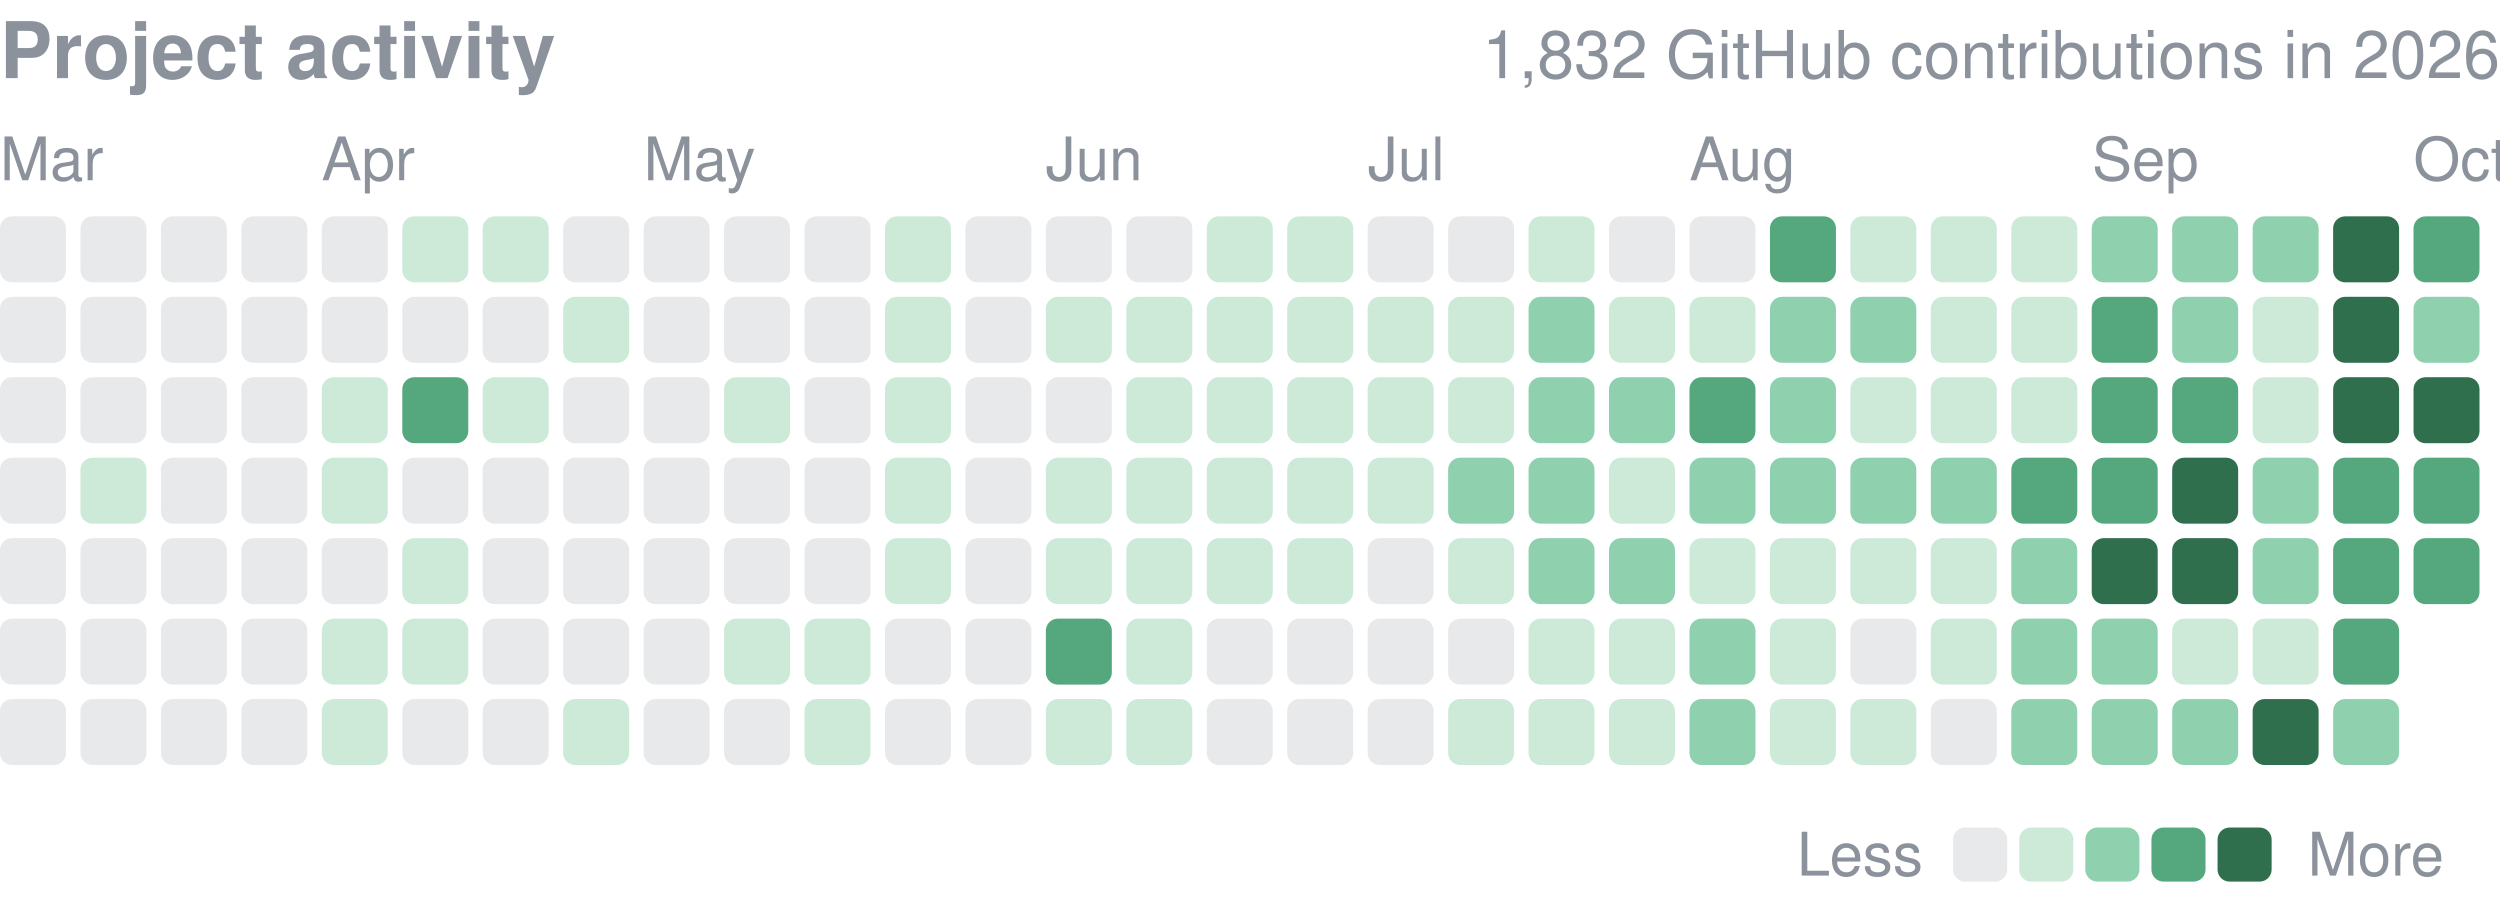
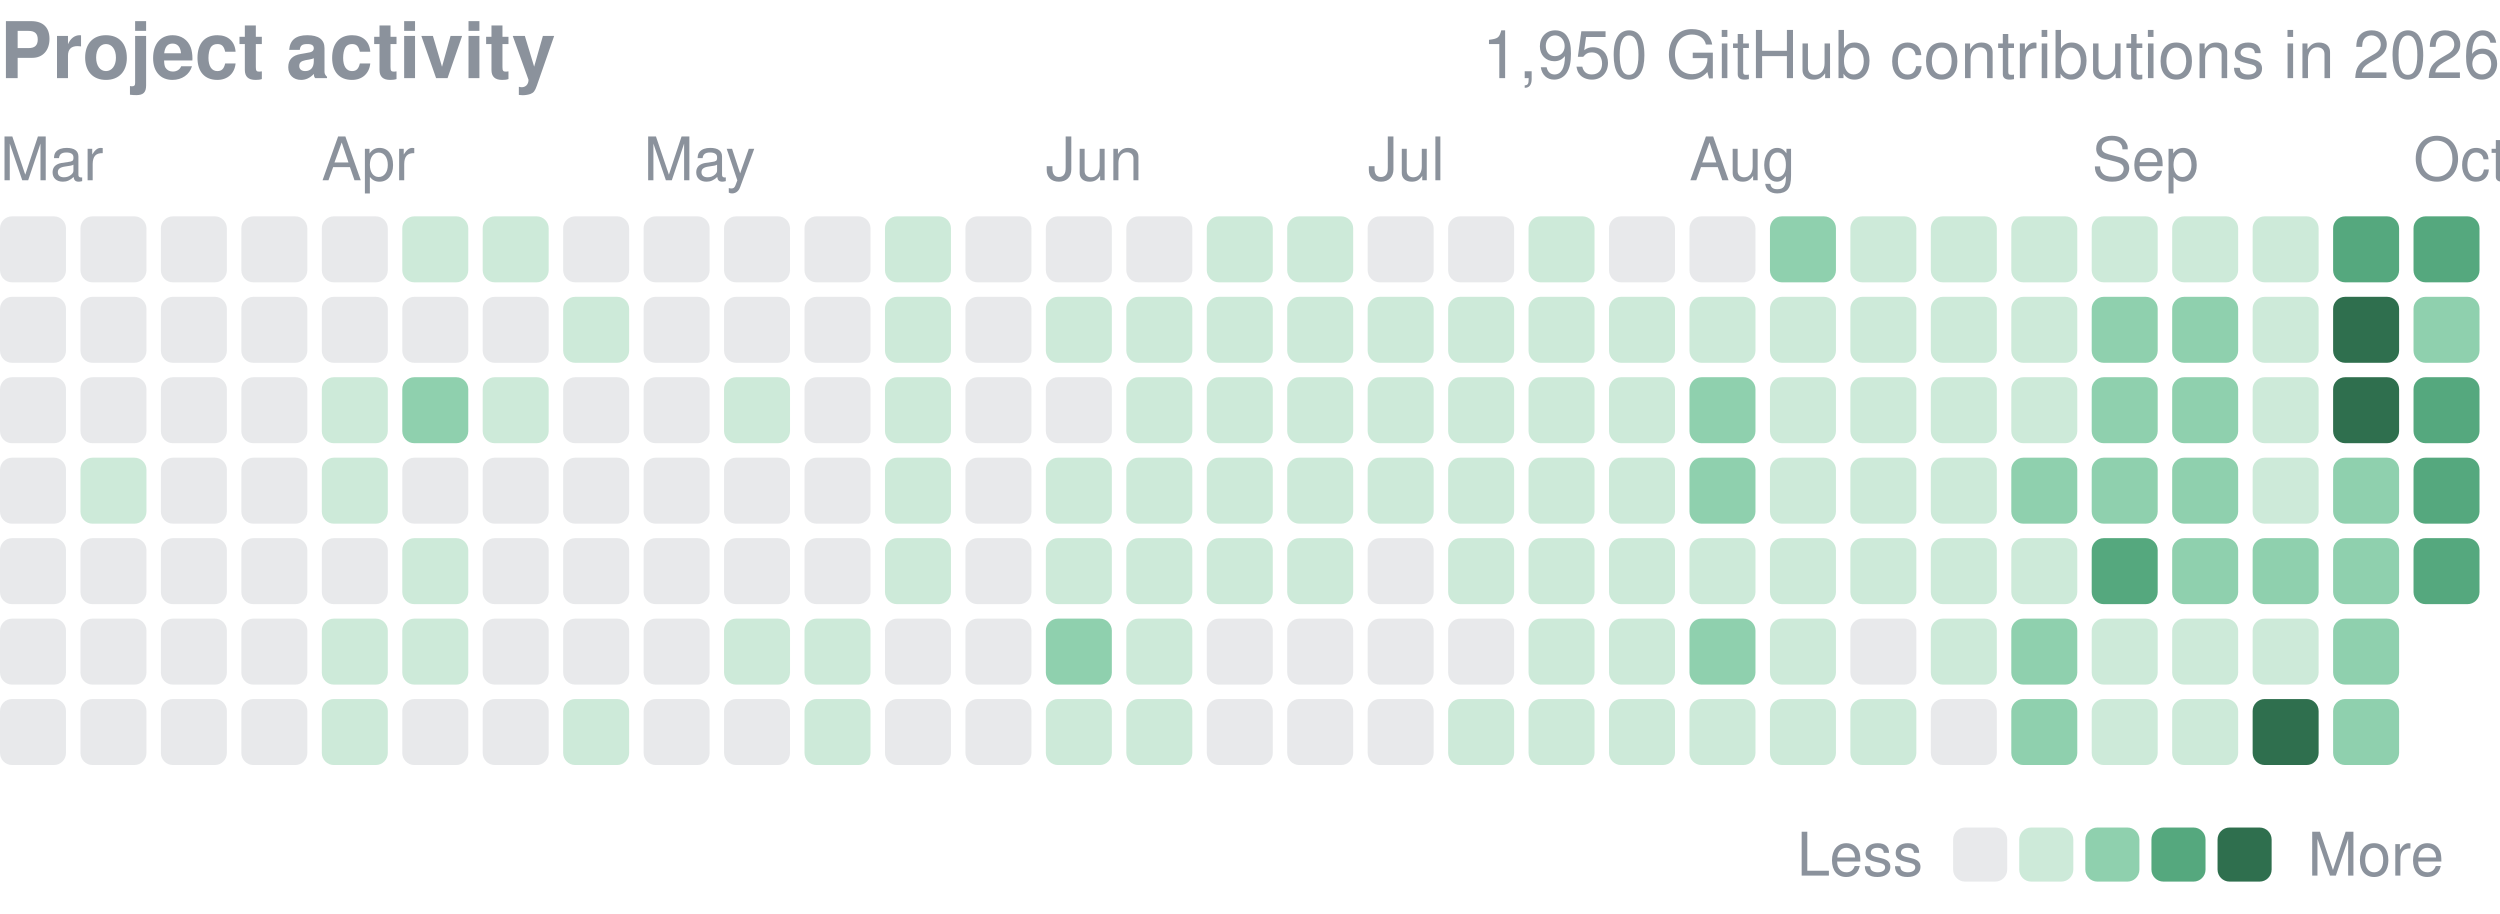
<svg xmlns="http://www.w3.org/2000/svg" width="416" height="152" viewBox="0 0 416 152" role="img" aria-label="yjinyoo GitHub contributions per day in 2026">
  <style>text{font-family:-apple-system,BlinkMacSystemFont,"Segoe UI",Helvetica,Arial,sans-serif}</style>
  <text x="0" y="13" font-size="13" font-weight="600" fill="#8b929c">Project activity</text>
-   <text x="416" y="13" font-size="11" fill="#8b929c" text-anchor="end">1,832 GitHub contributions in 2026</text>
+   <text x="416" y="13" font-size="11" fill="#8b929c" text-anchor="end">1,950 GitHub contributions in 2026</text>
  <text x="0.0" y="30" font-size="10" fill="#8b929c">Mar</text>
  <text x="53.5" y="30" font-size="10" fill="#8b929c">Apr</text>
  <text x="107.1" y="30" font-size="10" fill="#8b929c">May</text>
  <text x="174.0" y="30" font-size="10" fill="#8b929c">Jun</text>
  <text x="227.6" y="30" font-size="10" fill="#8b929c">Jul</text>
  <text x="281.1" y="30" font-size="10" fill="#8b929c">Aug</text>
  <text x="348.1" y="30" font-size="10" fill="#8b929c">Sep</text>
  <text x="401.6" y="30" font-size="10" fill="#8b929c">Oct</text>
  <rect x="0.00" y="36.00" width="10.98" height="10.98" rx="2.0" fill="#8b929c" opacity="0.2" />
  <rect x="0.00" y="49.39" width="10.98" height="10.98" rx="2.0" fill="#8b929c" opacity="0.2" />
  <rect x="0.00" y="62.77" width="10.98" height="10.98" rx="2.0" fill="#8b929c" opacity="0.2" />
  <rect x="0.00" y="76.16" width="10.98" height="10.98" rx="2.0" fill="#8b929c" opacity="0.2" />
  <rect x="0.00" y="89.55" width="10.98" height="10.98" rx="2.0" fill="#8b929c" opacity="0.2" />
  <rect x="0.00" y="102.94" width="10.98" height="10.98" rx="2.0" fill="#8b929c" opacity="0.2" />
  <rect x="0.00" y="116.32" width="10.98" height="10.98" rx="2.0" fill="#8b929c" opacity="0.2" />
  <rect x="13.39" y="36.00" width="10.98" height="10.98" rx="2.0" fill="#8b929c" opacity="0.2" />
  <rect x="13.39" y="49.39" width="10.98" height="10.98" rx="2.0" fill="#8b929c" opacity="0.2" />
  <rect x="13.39" y="62.77" width="10.98" height="10.98" rx="2.0" fill="#8b929c" opacity="0.2" />
  <rect x="13.39" y="76.16" width="10.98" height="10.98" rx="2.0" fill="#cdead9" />
  <rect x="13.39" y="89.55" width="10.98" height="10.98" rx="2.0" fill="#8b929c" opacity="0.2" />
  <rect x="13.39" y="102.94" width="10.98" height="10.98" rx="2.0" fill="#8b929c" opacity="0.2" />
  <rect x="13.39" y="116.32" width="10.98" height="10.98" rx="2.0" fill="#8b929c" opacity="0.2" />
  <rect x="26.77" y="36.00" width="10.98" height="10.98" rx="2.0" fill="#8b929c" opacity="0.2" />
  <rect x="26.77" y="49.39" width="10.98" height="10.98" rx="2.0" fill="#8b929c" opacity="0.2" />
  <rect x="26.77" y="62.77" width="10.98" height="10.98" rx="2.0" fill="#8b929c" opacity="0.2" />
  <rect x="26.77" y="76.16" width="10.98" height="10.98" rx="2.0" fill="#8b929c" opacity="0.2" />
  <rect x="26.77" y="89.55" width="10.98" height="10.98" rx="2.0" fill="#8b929c" opacity="0.2" />
  <rect x="26.77" y="102.94" width="10.98" height="10.98" rx="2.0" fill="#8b929c" opacity="0.2" />
  <rect x="26.77" y="116.32" width="10.98" height="10.98" rx="2.0" fill="#8b929c" opacity="0.2" />
  <rect x="40.16" y="36.00" width="10.98" height="10.98" rx="2.0" fill="#8b929c" opacity="0.2" />
  <rect x="40.16" y="49.39" width="10.98" height="10.98" rx="2.0" fill="#8b929c" opacity="0.2" />
  <rect x="40.16" y="62.77" width="10.98" height="10.98" rx="2.0" fill="#8b929c" opacity="0.2" />
  <rect x="40.16" y="76.16" width="10.98" height="10.98" rx="2.0" fill="#8b929c" opacity="0.2" />
  <rect x="40.16" y="89.55" width="10.98" height="10.98" rx="2.0" fill="#8b929c" opacity="0.2" />
  <rect x="40.16" y="102.94" width="10.98" height="10.98" rx="2.0" fill="#8b929c" opacity="0.2" />
  <rect x="40.16" y="116.32" width="10.98" height="10.98" rx="2.0" fill="#8b929c" opacity="0.2" />
  <rect x="53.55" y="36.00" width="10.98" height="10.98" rx="2.0" fill="#8b929c" opacity="0.2" />
  <rect x="53.55" y="49.39" width="10.98" height="10.98" rx="2.0" fill="#8b929c" opacity="0.2" />
  <rect x="53.55" y="62.77" width="10.98" height="10.98" rx="2.0" fill="#cdead9" />
  <rect x="53.55" y="76.16" width="10.98" height="10.98" rx="2.0" fill="#cdead9" />
  <rect x="53.55" y="89.55" width="10.98" height="10.98" rx="2.0" fill="#8b929c" opacity="0.2" />
  <rect x="53.55" y="102.94" width="10.98" height="10.98" rx="2.0" fill="#cdead9" />
  <rect x="53.55" y="116.32" width="10.98" height="10.98" rx="2.0" fill="#cdead9" />
  <rect x="66.94" y="36.00" width="10.98" height="10.98" rx="2.0" fill="#cdead9" />
  <rect x="66.94" y="49.39" width="10.98" height="10.98" rx="2.0" fill="#8b929c" opacity="0.2" />
-   <rect x="66.94" y="62.77" width="10.98" height="10.98" rx="2.0" fill="#55a87e" />
+   <rect x="66.94" y="62.77" width="10.98" height="10.98" rx="2.0" fill="#8fd0ae" />
  <rect x="66.94" y="76.16" width="10.98" height="10.98" rx="2.0" fill="#8b929c" opacity="0.2" />
  <rect x="66.94" y="89.55" width="10.98" height="10.98" rx="2.0" fill="#cdead9" />
  <rect x="66.94" y="102.94" width="10.98" height="10.98" rx="2.0" fill="#cdead9" />
  <rect x="66.94" y="116.32" width="10.98" height="10.98" rx="2.0" fill="#8b929c" opacity="0.2" />
  <rect x="80.32" y="36.00" width="10.98" height="10.98" rx="2.0" fill="#cdead9" />
  <rect x="80.32" y="49.39" width="10.98" height="10.98" rx="2.0" fill="#8b929c" opacity="0.2" />
  <rect x="80.32" y="62.77" width="10.98" height="10.98" rx="2.0" fill="#cdead9" />
  <rect x="80.32" y="76.16" width="10.98" height="10.98" rx="2.0" fill="#8b929c" opacity="0.2" />
  <rect x="80.32" y="89.55" width="10.98" height="10.98" rx="2.0" fill="#8b929c" opacity="0.2" />
  <rect x="80.32" y="102.94" width="10.98" height="10.98" rx="2.0" fill="#8b929c" opacity="0.2" />
  <rect x="80.32" y="116.32" width="10.98" height="10.98" rx="2.0" fill="#8b929c" opacity="0.2" />
  <rect x="93.71" y="36.00" width="10.98" height="10.98" rx="2.0" fill="#8b929c" opacity="0.2" />
  <rect x="93.71" y="49.39" width="10.98" height="10.98" rx="2.0" fill="#cdead9" />
  <rect x="93.71" y="62.77" width="10.98" height="10.98" rx="2.0" fill="#8b929c" opacity="0.2" />
  <rect x="93.71" y="76.16" width="10.98" height="10.98" rx="2.0" fill="#8b929c" opacity="0.2" />
  <rect x="93.71" y="89.55" width="10.98" height="10.98" rx="2.0" fill="#8b929c" opacity="0.2" />
  <rect x="93.71" y="102.94" width="10.98" height="10.98" rx="2.0" fill="#8b929c" opacity="0.2" />
  <rect x="93.71" y="116.32" width="10.98" height="10.98" rx="2.0" fill="#cdead9" />
  <rect x="107.10" y="36.00" width="10.98" height="10.98" rx="2.0" fill="#8b929c" opacity="0.2" />
  <rect x="107.10" y="49.39" width="10.98" height="10.98" rx="2.0" fill="#8b929c" opacity="0.2" />
  <rect x="107.10" y="62.77" width="10.98" height="10.98" rx="2.0" fill="#8b929c" opacity="0.2" />
  <rect x="107.10" y="76.16" width="10.98" height="10.98" rx="2.0" fill="#8b929c" opacity="0.2" />
  <rect x="107.10" y="89.55" width="10.98" height="10.98" rx="2.0" fill="#8b929c" opacity="0.2" />
  <rect x="107.10" y="102.94" width="10.98" height="10.98" rx="2.0" fill="#8b929c" opacity="0.2" />
  <rect x="107.10" y="116.32" width="10.98" height="10.98" rx="2.0" fill="#8b929c" opacity="0.2" />
  <rect x="120.48" y="36.00" width="10.98" height="10.98" rx="2.0" fill="#8b929c" opacity="0.2" />
  <rect x="120.48" y="49.39" width="10.98" height="10.98" rx="2.0" fill="#8b929c" opacity="0.2" />
  <rect x="120.48" y="62.77" width="10.98" height="10.98" rx="2.0" fill="#cdead9" />
  <rect x="120.48" y="76.16" width="10.98" height="10.98" rx="2.0" fill="#8b929c" opacity="0.2" />
  <rect x="120.48" y="89.55" width="10.98" height="10.98" rx="2.0" fill="#8b929c" opacity="0.2" />
  <rect x="120.48" y="102.94" width="10.98" height="10.98" rx="2.0" fill="#cdead9" />
  <rect x="120.48" y="116.32" width="10.98" height="10.98" rx="2.0" fill="#8b929c" opacity="0.2" />
  <rect x="133.87" y="36.00" width="10.98" height="10.98" rx="2.0" fill="#8b929c" opacity="0.2" />
  <rect x="133.87" y="49.39" width="10.98" height="10.98" rx="2.0" fill="#8b929c" opacity="0.2" />
  <rect x="133.87" y="62.77" width="10.98" height="10.98" rx="2.0" fill="#8b929c" opacity="0.2" />
  <rect x="133.87" y="76.16" width="10.98" height="10.98" rx="2.0" fill="#8b929c" opacity="0.2" />
  <rect x="133.87" y="89.55" width="10.98" height="10.98" rx="2.0" fill="#8b929c" opacity="0.2" />
  <rect x="133.87" y="102.94" width="10.98" height="10.98" rx="2.0" fill="#cdead9" />
  <rect x="133.87" y="116.32" width="10.98" height="10.98" rx="2.0" fill="#cdead9" />
  <rect x="147.26" y="36.00" width="10.98" height="10.98" rx="2.0" fill="#cdead9" />
  <rect x="147.26" y="49.39" width="10.98" height="10.98" rx="2.0" fill="#cdead9" />
  <rect x="147.26" y="62.77" width="10.98" height="10.98" rx="2.0" fill="#cdead9" />
  <rect x="147.26" y="76.16" width="10.98" height="10.98" rx="2.0" fill="#cdead9" />
  <rect x="147.26" y="89.55" width="10.98" height="10.98" rx="2.0" fill="#cdead9" />
  <rect x="147.26" y="102.94" width="10.98" height="10.98" rx="2.0" fill="#8b929c" opacity="0.2" />
  <rect x="147.26" y="116.32" width="10.98" height="10.98" rx="2.0" fill="#8b929c" opacity="0.2" />
  <rect x="160.65" y="36.00" width="10.98" height="10.98" rx="2.0" fill="#8b929c" opacity="0.2" />
  <rect x="160.65" y="49.39" width="10.98" height="10.98" rx="2.0" fill="#8b929c" opacity="0.2" />
  <rect x="160.65" y="62.77" width="10.98" height="10.98" rx="2.0" fill="#8b929c" opacity="0.2" />
  <rect x="160.65" y="76.16" width="10.98" height="10.98" rx="2.0" fill="#8b929c" opacity="0.2" />
  <rect x="160.65" y="89.55" width="10.98" height="10.98" rx="2.0" fill="#8b929c" opacity="0.2" />
  <rect x="160.65" y="102.94" width="10.98" height="10.98" rx="2.0" fill="#8b929c" opacity="0.2" />
  <rect x="160.65" y="116.32" width="10.98" height="10.98" rx="2.0" fill="#8b929c" opacity="0.2" />
  <rect x="174.03" y="36.00" width="10.98" height="10.98" rx="2.0" fill="#8b929c" opacity="0.2" />
  <rect x="174.03" y="49.39" width="10.98" height="10.98" rx="2.0" fill="#cdead9" />
  <rect x="174.03" y="62.77" width="10.98" height="10.98" rx="2.0" fill="#8b929c" opacity="0.2" />
  <rect x="174.03" y="76.16" width="10.98" height="10.98" rx="2.0" fill="#cdead9" />
  <rect x="174.03" y="89.55" width="10.98" height="10.98" rx="2.0" fill="#cdead9" />
-   <rect x="174.03" y="102.94" width="10.98" height="10.98" rx="2.0" fill="#55a87e" />
+   <rect x="174.03" y="102.94" width="10.98" height="10.98" rx="2.0" fill="#8fd0ae" />
  <rect x="174.03" y="116.32" width="10.98" height="10.98" rx="2.0" fill="#cdead9" />
  <rect x="187.42" y="36.00" width="10.98" height="10.98" rx="2.0" fill="#8b929c" opacity="0.2" />
  <rect x="187.42" y="49.39" width="10.98" height="10.98" rx="2.0" fill="#cdead9" />
  <rect x="187.42" y="62.77" width="10.98" height="10.98" rx="2.0" fill="#cdead9" />
  <rect x="187.42" y="76.16" width="10.98" height="10.98" rx="2.0" fill="#cdead9" />
  <rect x="187.42" y="89.55" width="10.98" height="10.98" rx="2.0" fill="#cdead9" />
  <rect x="187.42" y="102.94" width="10.98" height="10.98" rx="2.0" fill="#cdead9" />
  <rect x="187.42" y="116.32" width="10.98" height="10.98" rx="2.0" fill="#cdead9" />
  <rect x="200.81" y="36.00" width="10.98" height="10.98" rx="2.0" fill="#cdead9" />
  <rect x="200.81" y="49.39" width="10.98" height="10.98" rx="2.0" fill="#cdead9" />
  <rect x="200.81" y="62.77" width="10.98" height="10.98" rx="2.0" fill="#cdead9" />
  <rect x="200.81" y="76.16" width="10.98" height="10.98" rx="2.0" fill="#cdead9" />
  <rect x="200.81" y="89.55" width="10.98" height="10.98" rx="2.0" fill="#cdead9" />
  <rect x="200.81" y="102.94" width="10.98" height="10.98" rx="2.0" fill="#8b929c" opacity="0.2" />
  <rect x="200.81" y="116.32" width="10.98" height="10.98" rx="2.0" fill="#8b929c" opacity="0.2" />
  <rect x="214.19" y="36.00" width="10.98" height="10.98" rx="2.0" fill="#cdead9" />
  <rect x="214.19" y="49.39" width="10.98" height="10.98" rx="2.0" fill="#cdead9" />
  <rect x="214.19" y="62.77" width="10.98" height="10.98" rx="2.0" fill="#cdead9" />
  <rect x="214.19" y="76.16" width="10.98" height="10.98" rx="2.0" fill="#cdead9" />
  <rect x="214.19" y="89.55" width="10.98" height="10.98" rx="2.0" fill="#cdead9" />
  <rect x="214.19" y="102.94" width="10.98" height="10.98" rx="2.0" fill="#8b929c" opacity="0.2" />
  <rect x="214.19" y="116.32" width="10.98" height="10.98" rx="2.0" fill="#8b929c" opacity="0.2" />
  <rect x="227.58" y="36.00" width="10.98" height="10.98" rx="2.0" fill="#8b929c" opacity="0.2" />
  <rect x="227.58" y="49.39" width="10.98" height="10.98" rx="2.0" fill="#cdead9" />
  <rect x="227.58" y="62.77" width="10.98" height="10.98" rx="2.0" fill="#cdead9" />
  <rect x="227.58" y="76.16" width="10.98" height="10.98" rx="2.0" fill="#cdead9" />
  <rect x="227.58" y="89.55" width="10.98" height="10.98" rx="2.0" fill="#8b929c" opacity="0.2" />
  <rect x="227.58" y="102.94" width="10.98" height="10.98" rx="2.0" fill="#8b929c" opacity="0.2" />
  <rect x="227.58" y="116.32" width="10.98" height="10.98" rx="2.0" fill="#8b929c" opacity="0.2" />
  <rect x="240.97" y="36.00" width="10.98" height="10.98" rx="2.0" fill="#8b929c" opacity="0.2" />
  <rect x="240.97" y="49.39" width="10.98" height="10.98" rx="2.0" fill="#cdead9" />
  <rect x="240.97" y="62.77" width="10.98" height="10.98" rx="2.0" fill="#cdead9" />
-   <rect x="240.97" y="76.16" width="10.98" height="10.98" rx="2.0" fill="#8fd0ae" />
+   <rect x="240.97" y="76.16" width="10.98" height="10.98" rx="2.0" fill="#cdead9" />
  <rect x="240.97" y="89.55" width="10.98" height="10.98" rx="2.0" fill="#cdead9" />
  <rect x="240.97" y="102.94" width="10.98" height="10.98" rx="2.0" fill="#8b929c" opacity="0.2" />
  <rect x="240.97" y="116.32" width="10.98" height="10.98" rx="2.0" fill="#cdead9" />
  <rect x="254.35" y="36.00" width="10.98" height="10.98" rx="2.0" fill="#cdead9" />
-   <rect x="254.35" y="49.39" width="10.98" height="10.98" rx="2.0" fill="#8fd0ae" />
-   <rect x="254.35" y="62.77" width="10.98" height="10.98" rx="2.0" fill="#8fd0ae" />
-   <rect x="254.35" y="76.16" width="10.98" height="10.98" rx="2.0" fill="#8fd0ae" />
-   <rect x="254.35" y="89.55" width="10.98" height="10.98" rx="2.0" fill="#8fd0ae" />
+   <rect x="254.35" y="49.39" width="10.98" height="10.98" rx="2.0" fill="#cdead9" />
+   <rect x="254.35" y="62.77" width="10.98" height="10.98" rx="2.0" fill="#cdead9" />
+   <rect x="254.35" y="76.16" width="10.98" height="10.98" rx="2.0" fill="#cdead9" />
+   <rect x="254.35" y="89.55" width="10.98" height="10.98" rx="2.0" fill="#cdead9" />
  <rect x="254.35" y="102.94" width="10.98" height="10.98" rx="2.0" fill="#cdead9" />
  <rect x="254.35" y="116.32" width="10.98" height="10.98" rx="2.0" fill="#cdead9" />
  <rect x="267.74" y="36.00" width="10.98" height="10.98" rx="2.0" fill="#8b929c" opacity="0.2" />
  <rect x="267.74" y="49.39" width="10.98" height="10.98" rx="2.0" fill="#cdead9" />
-   <rect x="267.74" y="62.77" width="10.98" height="10.98" rx="2.0" fill="#8fd0ae" />
+   <rect x="267.74" y="62.77" width="10.98" height="10.98" rx="2.0" fill="#cdead9" />
  <rect x="267.74" y="76.16" width="10.98" height="10.98" rx="2.0" fill="#cdead9" />
-   <rect x="267.74" y="89.55" width="10.98" height="10.98" rx="2.0" fill="#8fd0ae" />
+   <rect x="267.74" y="89.55" width="10.98" height="10.98" rx="2.0" fill="#cdead9" />
  <rect x="267.74" y="102.94" width="10.98" height="10.98" rx="2.0" fill="#cdead9" />
  <rect x="267.74" y="116.32" width="10.98" height="10.98" rx="2.0" fill="#cdead9" />
  <rect x="281.13" y="36.00" width="10.98" height="10.98" rx="2.0" fill="#8b929c" opacity="0.2" />
  <rect x="281.13" y="49.39" width="10.98" height="10.98" rx="2.0" fill="#cdead9" />
-   <rect x="281.13" y="62.77" width="10.98" height="10.98" rx="2.0" fill="#55a87e" />
+   <rect x="281.13" y="62.77" width="10.98" height="10.98" rx="2.0" fill="#8fd0ae" />
  <rect x="281.13" y="76.16" width="10.98" height="10.98" rx="2.0" fill="#8fd0ae" />
  <rect x="281.13" y="89.55" width="10.98" height="10.98" rx="2.0" fill="#cdead9" />
  <rect x="281.13" y="102.94" width="10.98" height="10.98" rx="2.0" fill="#8fd0ae" />
-   <rect x="281.13" y="116.32" width="10.98" height="10.98" rx="2.0" fill="#8fd0ae" />
-   <rect x="294.52" y="36.00" width="10.98" height="10.98" rx="2.0" fill="#55a87e" />
-   <rect x="294.52" y="49.39" width="10.98" height="10.98" rx="2.0" fill="#8fd0ae" />
-   <rect x="294.52" y="62.77" width="10.98" height="10.98" rx="2.0" fill="#8fd0ae" />
-   <rect x="294.52" y="76.16" width="10.98" height="10.98" rx="2.0" fill="#8fd0ae" />
+   <rect x="281.13" y="116.32" width="10.98" height="10.98" rx="2.0" fill="#cdead9" />
+   <rect x="294.52" y="36.00" width="10.98" height="10.98" rx="2.0" fill="#8fd0ae" />
+   <rect x="294.52" y="49.39" width="10.98" height="10.98" rx="2.0" fill="#cdead9" />
+   <rect x="294.52" y="62.77" width="10.98" height="10.98" rx="2.0" fill="#cdead9" />
+   <rect x="294.52" y="76.16" width="10.98" height="10.98" rx="2.0" fill="#cdead9" />
  <rect x="294.52" y="89.55" width="10.98" height="10.98" rx="2.0" fill="#cdead9" />
  <rect x="294.52" y="102.94" width="10.98" height="10.98" rx="2.0" fill="#cdead9" />
  <rect x="294.52" y="116.32" width="10.98" height="10.98" rx="2.0" fill="#cdead9" />
  <rect x="307.90" y="36.00" width="10.98" height="10.98" rx="2.0" fill="#cdead9" />
-   <rect x="307.90" y="49.39" width="10.98" height="10.98" rx="2.0" fill="#8fd0ae" />
+   <rect x="307.90" y="49.39" width="10.98" height="10.98" rx="2.0" fill="#cdead9" />
  <rect x="307.90" y="62.77" width="10.98" height="10.98" rx="2.0" fill="#cdead9" />
-   <rect x="307.90" y="76.16" width="10.98" height="10.98" rx="2.0" fill="#8fd0ae" />
+   <rect x="307.90" y="76.16" width="10.98" height="10.98" rx="2.0" fill="#cdead9" />
  <rect x="307.90" y="89.55" width="10.98" height="10.98" rx="2.0" fill="#cdead9" />
  <rect x="307.90" y="102.94" width="10.98" height="10.98" rx="2.0" fill="#8b929c" opacity="0.2" />
  <rect x="307.90" y="116.32" width="10.98" height="10.98" rx="2.0" fill="#cdead9" />
  <rect x="321.29" y="36.00" width="10.98" height="10.98" rx="2.0" fill="#cdead9" />
  <rect x="321.29" y="49.39" width="10.98" height="10.98" rx="2.0" fill="#cdead9" />
  <rect x="321.29" y="62.77" width="10.98" height="10.98" rx="2.0" fill="#cdead9" />
-   <rect x="321.29" y="76.16" width="10.98" height="10.98" rx="2.0" fill="#8fd0ae" />
+   <rect x="321.29" y="76.16" width="10.98" height="10.98" rx="2.0" fill="#cdead9" />
  <rect x="321.29" y="89.55" width="10.98" height="10.98" rx="2.0" fill="#cdead9" />
  <rect x="321.29" y="102.94" width="10.98" height="10.98" rx="2.0" fill="#cdead9" />
  <rect x="321.29" y="116.32" width="10.98" height="10.98" rx="2.0" fill="#8b929c" opacity="0.2" />
  <rect x="334.68" y="36.00" width="10.98" height="10.98" rx="2.0" fill="#cdead9" />
  <rect x="334.68" y="49.39" width="10.98" height="10.98" rx="2.0" fill="#cdead9" />
  <rect x="334.68" y="62.77" width="10.98" height="10.98" rx="2.0" fill="#cdead9" />
-   <rect x="334.68" y="76.16" width="10.98" height="10.98" rx="2.0" fill="#55a87e" />
-   <rect x="334.68" y="89.55" width="10.98" height="10.98" rx="2.0" fill="#8fd0ae" />
+   <rect x="334.68" y="76.16" width="10.98" height="10.98" rx="2.0" fill="#8fd0ae" />
+   <rect x="334.68" y="89.55" width="10.98" height="10.98" rx="2.0" fill="#cdead9" />
  <rect x="334.68" y="102.94" width="10.98" height="10.98" rx="2.0" fill="#8fd0ae" />
  <rect x="334.68" y="116.32" width="10.98" height="10.98" rx="2.0" fill="#8fd0ae" />
-   <rect x="348.06" y="36.00" width="10.98" height="10.98" rx="2.0" fill="#8fd0ae" />
-   <rect x="348.06" y="49.39" width="10.98" height="10.98" rx="2.0" fill="#55a87e" />
-   <rect x="348.06" y="62.77" width="10.98" height="10.98" rx="2.0" fill="#55a87e" />
-   <rect x="348.06" y="76.16" width="10.98" height="10.98" rx="2.0" fill="#55a87e" />
-   <rect x="348.06" y="89.55" width="10.98" height="10.98" rx="2.0" fill="#2f6f4e" />
-   <rect x="348.06" y="102.94" width="10.98" height="10.98" rx="2.0" fill="#8fd0ae" />
-   <rect x="348.06" y="116.32" width="10.98" height="10.98" rx="2.0" fill="#8fd0ae" />
-   <rect x="361.45" y="36.00" width="10.98" height="10.98" rx="2.0" fill="#8fd0ae" />
+   <rect x="348.06" y="36.00" width="10.98" height="10.98" rx="2.0" fill="#cdead9" />
+   <rect x="348.06" y="49.39" width="10.98" height="10.98" rx="2.0" fill="#8fd0ae" />
+   <rect x="348.06" y="62.77" width="10.98" height="10.98" rx="2.0" fill="#8fd0ae" />
+   <rect x="348.06" y="76.16" width="10.98" height="10.98" rx="2.0" fill="#8fd0ae" />
+   <rect x="348.06" y="89.55" width="10.98" height="10.98" rx="2.0" fill="#55a87e" />
+   <rect x="348.06" y="102.94" width="10.98" height="10.98" rx="2.0" fill="#cdead9" />
+   <rect x="348.06" y="116.32" width="10.98" height="10.98" rx="2.0" fill="#cdead9" />
+   <rect x="361.45" y="36.00" width="10.98" height="10.98" rx="2.0" fill="#cdead9" />
  <rect x="361.45" y="49.39" width="10.98" height="10.98" rx="2.0" fill="#8fd0ae" />
-   <rect x="361.45" y="62.77" width="10.98" height="10.98" rx="2.0" fill="#55a87e" />
-   <rect x="361.45" y="76.16" width="10.98" height="10.98" rx="2.0" fill="#2f6f4e" />
-   <rect x="361.45" y="89.55" width="10.98" height="10.98" rx="2.0" fill="#2f6f4e" />
+   <rect x="361.45" y="62.77" width="10.98" height="10.98" rx="2.0" fill="#8fd0ae" />
+   <rect x="361.45" y="76.16" width="10.98" height="10.98" rx="2.0" fill="#8fd0ae" />
+   <rect x="361.45" y="89.55" width="10.98" height="10.98" rx="2.0" fill="#8fd0ae" />
  <rect x="361.45" y="102.94" width="10.98" height="10.98" rx="2.0" fill="#cdead9" />
-   <rect x="361.45" y="116.32" width="10.98" height="10.98" rx="2.0" fill="#8fd0ae" />
-   <rect x="374.84" y="36.00" width="10.98" height="10.98" rx="2.0" fill="#8fd0ae" />
+   <rect x="361.45" y="116.32" width="10.98" height="10.98" rx="2.0" fill="#cdead9" />
+   <rect x="374.84" y="36.00" width="10.98" height="10.98" rx="2.0" fill="#cdead9" />
  <rect x="374.84" y="49.39" width="10.98" height="10.98" rx="2.0" fill="#cdead9" />
  <rect x="374.84" y="62.77" width="10.98" height="10.98" rx="2.0" fill="#cdead9" />
-   <rect x="374.84" y="76.16" width="10.98" height="10.98" rx="2.0" fill="#8fd0ae" />
+   <rect x="374.84" y="76.16" width="10.98" height="10.98" rx="2.0" fill="#cdead9" />
  <rect x="374.84" y="89.55" width="10.98" height="10.98" rx="2.0" fill="#8fd0ae" />
  <rect x="374.84" y="102.94" width="10.98" height="10.98" rx="2.0" fill="#cdead9" />
  <rect x="374.84" y="116.32" width="10.98" height="10.98" rx="2.0" fill="#2f6f4e" />
-   <rect x="388.23" y="36.00" width="10.98" height="10.98" rx="2.0" fill="#2f6f4e" />
+   <rect x="388.23" y="36.00" width="10.98" height="10.98" rx="2.0" fill="#55a87e" />
  <rect x="388.23" y="49.39" width="10.98" height="10.98" rx="2.0" fill="#2f6f4e" />
  <rect x="388.23" y="62.77" width="10.98" height="10.98" rx="2.0" fill="#2f6f4e" />
-   <rect x="388.23" y="76.16" width="10.98" height="10.98" rx="2.0" fill="#55a87e" />
-   <rect x="388.23" y="89.55" width="10.98" height="10.98" rx="2.0" fill="#55a87e" />
-   <rect x="388.23" y="102.94" width="10.98" height="10.98" rx="2.0" fill="#55a87e" />
+   <rect x="388.23" y="76.16" width="10.98" height="10.98" rx="2.0" fill="#8fd0ae" />
+   <rect x="388.23" y="89.55" width="10.98" height="10.98" rx="2.0" fill="#8fd0ae" />
+   <rect x="388.23" y="102.94" width="10.98" height="10.98" rx="2.0" fill="#8fd0ae" />
  <rect x="388.23" y="116.32" width="10.98" height="10.98" rx="2.0" fill="#8fd0ae" />
  <rect x="401.61" y="36.00" width="10.98" height="10.98" rx="2.0" fill="#55a87e" />
  <rect x="401.61" y="49.39" width="10.98" height="10.98" rx="2.0" fill="#8fd0ae" />
-   <rect x="401.61" y="62.77" width="10.98" height="10.98" rx="2.0" fill="#2f6f4e" />
+   <rect x="401.61" y="62.77" width="10.98" height="10.98" rx="2.0" fill="#55a87e" />
  <rect x="401.61" y="76.16" width="10.98" height="10.98" rx="2.0" fill="#55a87e" />
  <rect x="401.61" y="89.55" width="10.98" height="10.98" rx="2.0" fill="#55a87e" />
  <text x="299" y="145.7" font-size="10" fill="#8b929c">Less</text>
  <rect x="325" y="137.7" width="9" height="9" rx="2.0" fill="#8b929c" opacity="0.2" />
  <rect x="336.0" y="137.7" width="9" height="9" rx="2.0" fill="#cdead9" />
  <rect x="347.0" y="137.7" width="9" height="9" rx="2.0" fill="#8fd0ae" />
  <rect x="358.0" y="137.7" width="9" height="9" rx="2.0" fill="#55a87e" />
  <rect x="369.0" y="137.7" width="9" height="9" rx="2.0" fill="#2f6f4e" />
  <text x="384.0" y="145.7" font-size="10" fill="#8b929c">More</text>
</svg>
